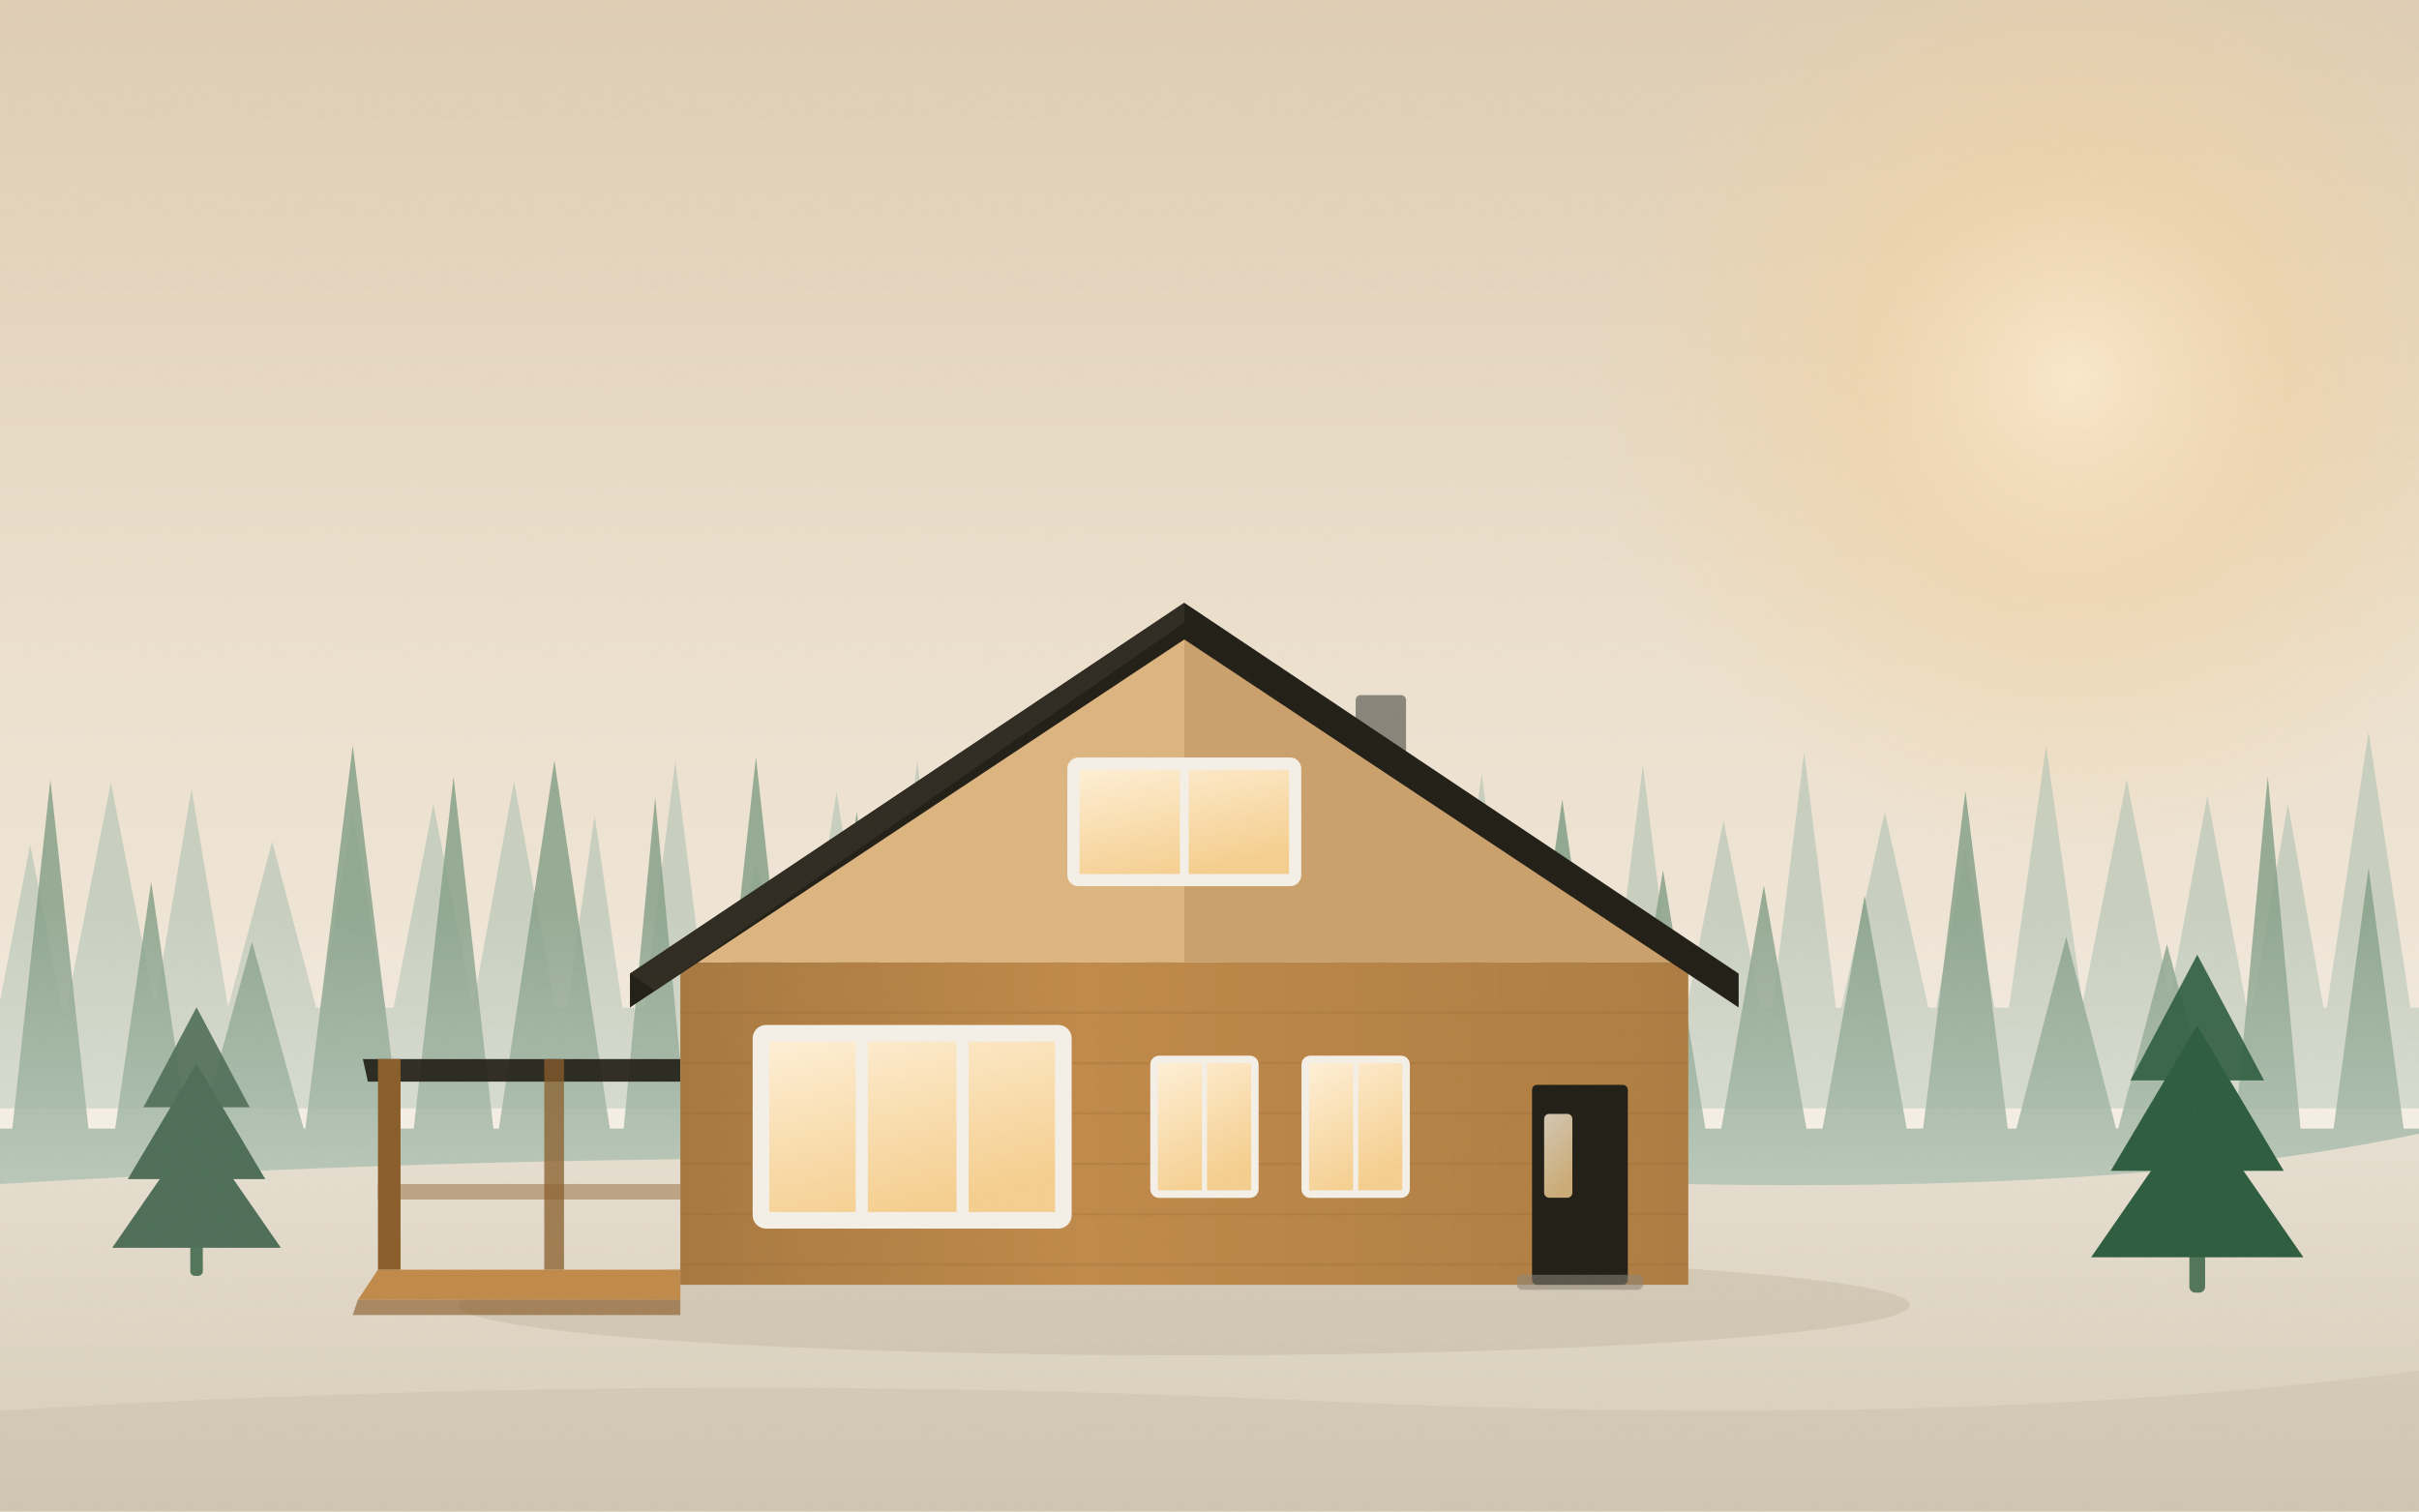
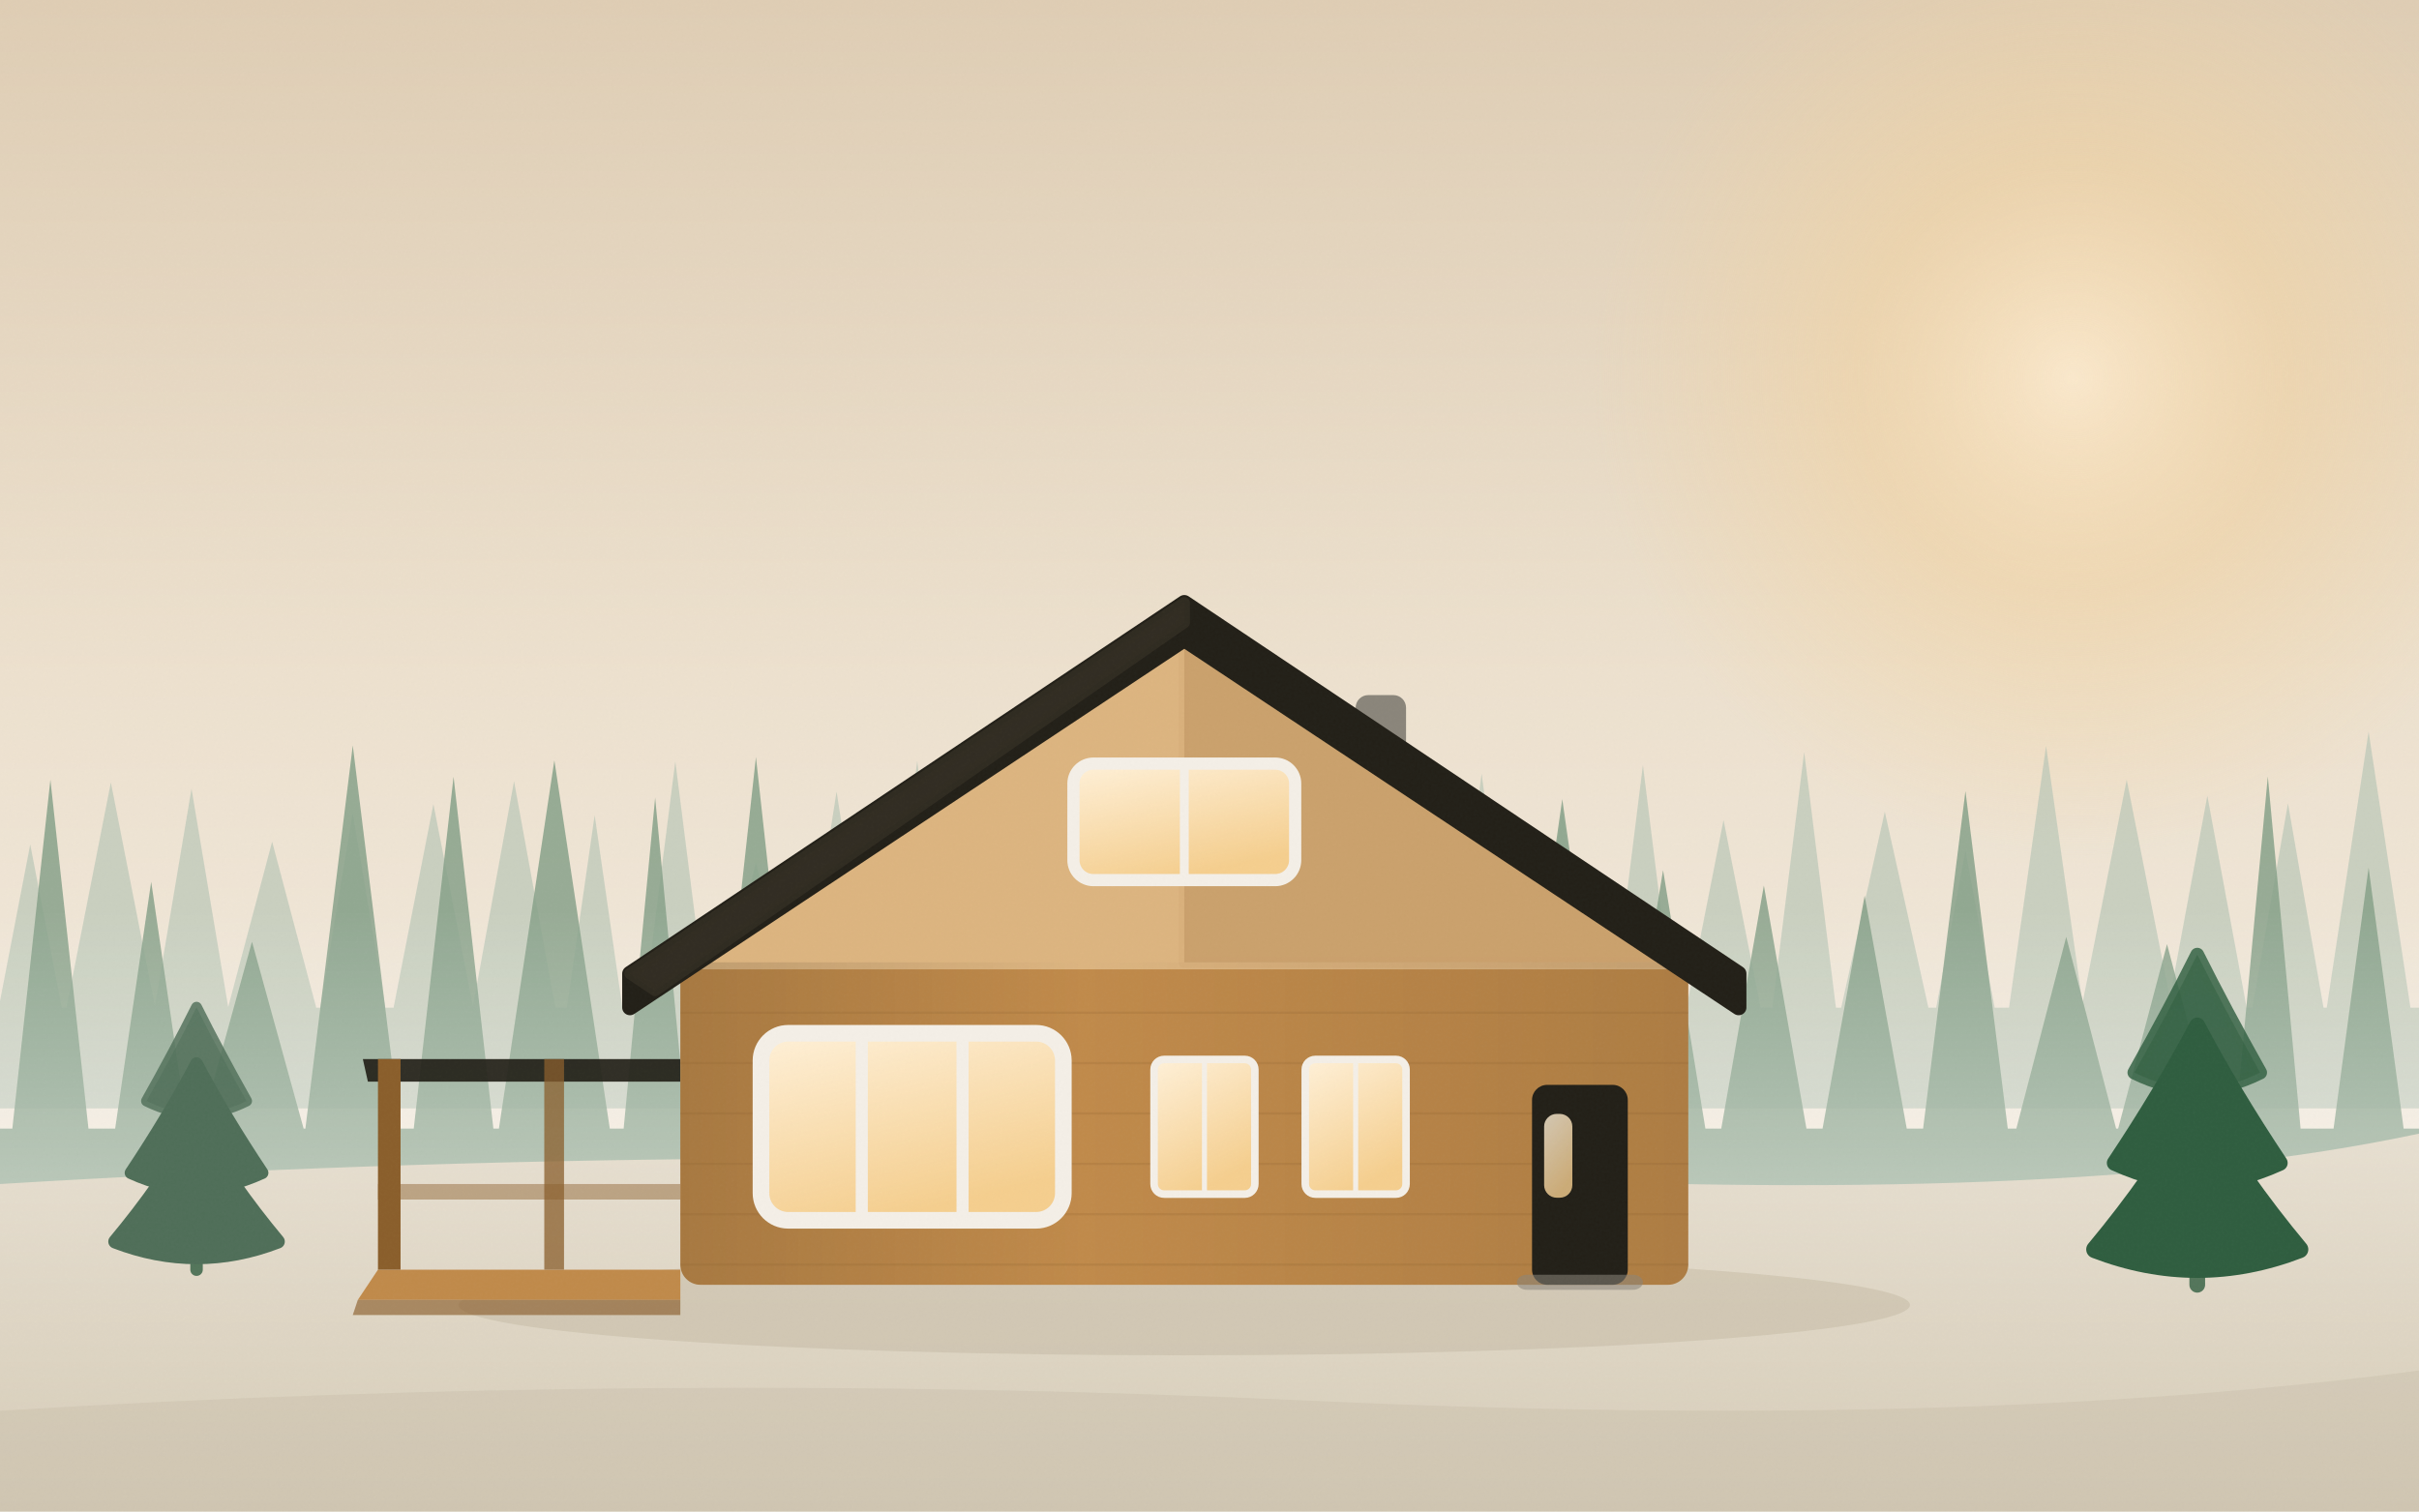
<svg xmlns="http://www.w3.org/2000/svg" viewBox="0 0 960 600" role="img" aria-label="Каркасный дом КД-15, 6×9 м, 84 м²">
  <defs>
    <linearGradient id="sky" x1="0" y1="0" x2="0" y2="1">
      <stop offset="0" stop-color="#DFCDB4" />
      <stop offset=".45" stop-color="#EDE1CE" />
      <stop offset="1" stop-color="#F4EFE7" />
    </linearGradient>
    <radialGradient id="sunGlow" cx=".5" cy=".5" r=".5">
      <stop offset="0" stop-color="#FBE9CC" stop-opacity=".95" />
      <stop offset=".45" stop-color="#F2D3A2" stop-opacity=".55" />
      <stop offset="1" stop-color="#F2D3A2" stop-opacity="0" />
    </radialGradient>
    <linearGradient id="glassGrad" x1="0" y1="0" x2=".4" y2="1">
      <stop offset="0" stop-color="#FFF1D8" />
      <stop offset="1" stop-color="#F5CE8E" />
    </linearGradient>
    <linearGradient id="wallShade" x1="0" y1="0" x2="1" y2="0">
      <stop offset="0" stop-color="#000" stop-opacity=".13" />
      <stop offset=".4" stop-color="#000" stop-opacity="0" />
      <stop offset="1" stop-color="#000" stop-opacity=".10" />
    </linearGradient>
    <linearGradient id="mist" x1="0" y1="0" x2="0" y2="1">
      <stop offset="0" stop-color="#fff" stop-opacity="0" />
      <stop offset="1" stop-color="#fff" stop-opacity=".55" />
    </linearGradient>
    <linearGradient id="groundGrad" x1="0" y1="0" x2="0" y2="1">
      <stop offset="0" stop-color="#E7DFD0" />
      <stop offset="1" stop-color="#D6CCB8" />
    </linearGradient>
    <filter id="grain">
      <feTurbulence type="fractalNoise" baseFrequency=".9" numOctaves="2" stitchTiles="stitch" />
      <feColorMatrix type="saturate" values="0" />
      <feComponentTransfer>
        <feFuncA type="linear" slope=".055" />
      </feComponentTransfer>
    </filter>
    <filter id="soft">
      <feGaussianBlur stdDeviation="6" />
    </filter>
  </defs>
  <rect width="960" height="600" fill="url(#sky)" />
  <circle cx="822.543" cy="150" r="190" fill="url(#sunGlow)" />
  <path d="M-20 440 L-30.8 400.0 L-20.0 307.5 L-9.2 400.0 L-0.5 400.0 L12.0 335.2 L24.5 400.0 L26.4 400.0 L44.0 310.6 L61.6 400.0 L61.4 400.0 L76.0 313.1 L90.6 400.0 L90.5 400.0 L108.0 334.1 L125.5 400.0 L127.1 400.0 L140.0 322.7 L152.9 400.0 L156.2 400.0 L172.0 319.2 L187.8 400.0 L187.6 400.0 L204.0 310.1 L220.4 400.0 L225.0 400.0 L236.0 323.6 L247.0 400.0 L255.6 400.0 L268.0 302.2 L280.4 400.0 L286.0 400.0 L300.0 342.4 L314.0 400.0 L318.6 400.0 L332.0 314.2 L345.4 400.0 L351.9 400.0 L364.0 302.0 L376.1 400.0 L380.9 400.0 L396.0 332.4 L411.1 400.0 L416.4 400.0 L428.0 300.0 L439.6 400.0 L446.8 400.0 L460.0 311.4 L473.2 400.0 L481.5 400.0 L492.0 303.9 L502.5 400.0 L509.3 400.0 L524.0 297.2 L538.7 400.0 L540.7 400.0 L556.0 338.2 L571.3 400.0 L575.7 400.0 L588.0 307.1 L600.3 400.0 L608.3 400.0 L620.0 320.9 L631.7 400.0 L640.0 400.0 L652.0 303.7 L664.0 400.0 L669.3 400.0 L684.0 325.5 L698.7 400.0 L703.4 400.0 L716.0 298.5 L728.6 400.0 L730.7 400.0 L748.0 322.2 L765.3 400.0 L768.4 400.0 L780.0 337.7 L791.6 400.0 L797.3 400.0 L812.0 296.1 L826.7 400.0 L826.1 400.0 L844.0 309.5 L861.9 400.0 L860.4 400.0 L876.0 315.9 L891.6 400.0 L893.9 400.0 L908.0 318.9 L922.1 400.0 L923.4 400.0 L940.0 290.4 L956.6 400.0 L961.1 400.0 L972.0 332.9 L982.9 400.0 L1000 440 Z" fill="#B9C6B7" opacity="0.7" />
  <path d="M-20 488 L-36.9 448.0 L-20.0 318.2 L-3.1 448.0 L4.9 448.0 L20.0 309.5 L35.1 448.0 L45.7 448.0 L60.0 350.0 L74.3 448.0 L79.5 448.0 L100.0 373.8 L120.5 448.0 L121.2 448.0 L140.0 295.9 L158.8 448.0 L164.2 448.0 L180.0 308.3 L195.8 448.0 L198.0 448.0 L220.0 301.8 L242.0 448.0 L247.5 448.0 L260.0 316.6 L272.5 448.0 L283.8 448.0 L300.0 300.5 L316.2 448.0 L321.6 448.0 L340.0 322.3 L358.4 448.0 L364.7 448.0 L380.0 347.2 L395.3 448.0 L405.4 448.0 L420.0 367.1 L434.6 448.0 L439.2 448.0 L460.0 360.2 L480.8 448.0 L480.2 448.0 L500.0 322.6 L519.8 448.0 L520.4 448.0 L540.0 296.4 L559.6 448.0 L558.9 448.0 L580.0 329.7 L601.1 448.0 L601.3 448.0 L620.0 317.2 L638.7 448.0 L643.2 448.0 L660.0 345.4 L676.8 448.0 L683.1 448.0 L700.0 351.5 L716.9 448.0 L723.3 448.0 L740.0 355.5 L756.7 448.0 L763.2 448.0 L780.0 314.0 L796.8 448.0 L800.2 448.0 L820.0 371.9 L839.8 448.0 L840.6 448.0 L860.0 374.8 L879.4 448.0 L887.0 448.0 L900.0 308.2 L913.0 448.0 L926.1 448.0 L940.0 344.4 L953.9 448.0 L966.0 448.0 L980.0 372.1 L994.0 448.0 L1000 488 Z" fill="#87A189" opacity="0.85" />
  <rect x="0" y="360" width="960" height="130" fill="url(#mist)" opacity=".7" />
  <path d="M0 470 Q300 452 560 466 T960 450 V600 H0 Z" fill="url(#groundGrad)" />
  <g transform="translate(78 504) scale(0.62)">
-     <rect x="-4" y="-24" width="8" height="28" rx="3" fill="#2F5D3F" opacity=".8" />
-     <path d="M0 -168 L34 -104 H-34 Z" fill="#4F6E58" opacity=".9" />
-     <path d="M0 -132 L44 -58 H-44 Z" fill="#4F6E58" />
-     <path d="M0 -92 L54 -14 H-54 Z" fill="#4F6E58" />
+     <rect x="-4" y="-24" width="8" height="28" rx="4" fill="#2F5D3F" opacity=".8" />
+     <path d="M0 -168 Q14 -140 32 -108 Q16 -100 0 -100 Q-16 -100 -32 -108 Q-14 -140 0 -168 Z" fill="#4F6E58" opacity=".9" stroke="#4F6E58" stroke-width="7" stroke-linejoin="round" stroke-opacity=".9" />
+     <path d="M0 -132 Q18 -98 42 -62 Q20 -52 0 -52 Q-20 -52 -42 -62 Q-18 -98 0 -132 Z" fill="#4F6E58" stroke="#4F6E58" stroke-width="8" stroke-linejoin="round" />
+     <path d="M0 -92 Q22 -54 52 -18 Q26 -8 0 -8 Q-26 -8 -52 -18 Q-22 -54 0 -92 Z" fill="#4F6E58" stroke="#4F6E58" stroke-width="9" stroke-linejoin="round" />
  </g>
  <g>
    <ellipse cx="470" cy="518" rx="288" ry="20" fill="#C0B6A0" opacity=".45" />
    <g>
      <path d="M150 504 H270 V516 H142 Z" fill="#C08A4A" />
      <path d="M142 516 H270 v6 H140 Z" fill="#8A5E2B" opacity=".65" />
      <path d="M144 420.4 H270 v8.96 H146 Z" fill="#221F17" opacity=".92" />
      <rect x="150" y="420.4" width="8.96" height="83.6" fill="#8A5E2B" />
      <rect x="216" y="420.4" width="7.84" height="83.6" fill="#8A5E2B" opacity=".75" />
      <rect x="150" y="470" width="120" height="6.16" fill="#8A5E2B" opacity=".45" />
    </g>
-     <rect x="538" y="275.92" width="20" height="84.32" rx="2" fill="#8A857A" />
-     <rect x="270" y="382" width="400" height="128" fill="#C08A4A" />
-     <polygon points="270,382 470,246 670,382" fill="#DCB47F" />
-     <polygon points="470,246 670,382 470,382" fill="#8A5E2B" opacity=".22" />
-     <rect x="270" y="382" width="400" height="128" fill="url(#wallShade)" />
+     <rect x="538" y="275.92" width="20" height="84.32" rx="5" fill="#8A857A" />
+     <rect x="270" y="382" width="400" height="128" rx="8" fill="#C08A4A" />
+     <polygon points="270,382 470,246 670,382" fill="#DCB47F" stroke="#DCB47F" stroke-width="5.6" stroke-linejoin="round" />
+     <polygon points="470,246 670,382 470,382" fill="#8A5E2B" opacity=".22" stroke="#8A5E2B" stroke-width="4.48" stroke-linejoin="round" stroke-opacity=".22" />
+     <rect x="270" y="382" width="400" height="128" rx="8" fill="url(#wallShade)" />
    <line x1="270" y1="402" x2="670" y2="402" stroke="#8A5E2B" stroke-width=".9" opacity=".2" />
    <line x1="270" y1="422" x2="670" y2="422" stroke="#8A5E2B" stroke-width=".9" opacity=".2" />
    <line x1="270" y1="442" x2="670" y2="442" stroke="#8A5E2B" stroke-width=".9" opacity=".2" />
    <line x1="270" y1="462" x2="670" y2="462" stroke="#8A5E2B" stroke-width=".9" opacity=".2" />
    <line x1="270" y1="482" x2="670" y2="482" stroke="#8A5E2B" stroke-width=".9" opacity=".2" />
    <line x1="270" y1="502" x2="670" y2="502" stroke="#8A5E2B" stroke-width=".9" opacity=".2" />
-     <path d="M250 386.48 L470 239.28 L690 386.48 L690 399.92 L470 253.84 L250 399.92 Z" fill="#221F17" />
-     <path d="M250 386.48 L470 239.28 L470 247.12 L260 393.2  Z" fill="#332E23" opacity=".9" />
+     <path d="M250 386.48 L470 239.28 L690 386.48 L690 399.92 L470 253.84 L250 399.92 Z" fill="#221F17" stroke="#221F17" stroke-width="6.16" stroke-linejoin="round" />
+     <path d="M250 386.48 L470 239.28 L470 247.12 L260 393.2  Z" fill="#332E23" opacity=".9" stroke="#332E23" stroke-width="4.48" stroke-linejoin="round" stroke-opacity=".9" />
    <g>
-       <rect x="426" y="303.12" width="88" height="46.24" rx="2" fill="url(#glassGrad)" />
+       <rect x="426" y="303.12" width="88" height="46.24" rx="7.92" fill="url(#glassGrad)" />
      <line x1="470" y1="303.12" x2="470" y2="349.36" stroke="#F4EFE7" stroke-width="3.52" />
-       <rect x="426" y="303.12" width="88" height="46.24" rx="2" fill="none" stroke="#F4EFE7" stroke-width="4.84" />
+       <rect x="426" y="303.12" width="88" height="46.24" rx="7.92" fill="none" stroke="#F4EFE7" stroke-width="4.84" stroke-linejoin="round" />
    </g>
    <g>
-       <rect x="302" y="410.16" width="120" height="74.24" rx="2" fill="url(#glassGrad)" />
+       <rect x="302" y="410.16" width="120" height="74.24" rx="10.8" fill="url(#glassGrad)" />
      <line x1="342" y1="410.16" x2="342" y2="484.4" stroke="#F4EFE7" stroke-width="4.8" />
      <line x1="382" y1="410.16" x2="382" y2="484.4" stroke="#F4EFE7" stroke-width="4.8" />
-       <rect x="302" y="410.16" width="120" height="74.24" rx="2" fill="none" stroke="#F4EFE7" stroke-width="6.6" />
+       <rect x="302" y="410.16" width="120" height="74.24" rx="10.8" fill="none" stroke="#F4EFE7" stroke-width="6.6" stroke-linejoin="round" />
    </g>
    <g>
-       <rect x="458" y="420.554" width="40" height="53.453" rx="2" fill="url(#glassGrad)" />
+       <rect x="458" y="420.554" width="40" height="53.453" rx="4" fill="url(#glassGrad)" />
      <line x1="478" y1="420.554" x2="478" y2="474.006" stroke="#F4EFE7" stroke-width="2" />
-       <rect x="458" y="420.554" width="40" height="53.453" rx="2" fill="none" stroke="#F4EFE7" stroke-width="3" />
+       <rect x="458" y="420.554" width="40" height="53.453" rx="4" fill="none" stroke="#F4EFE7" stroke-width="3" stroke-linejoin="round" />
    </g>
    <g>
-       <rect x="518" y="420.554" width="40" height="53.453" rx="2" fill="url(#glassGrad)" />
+       <rect x="518" y="420.554" width="40" height="53.453" rx="4" fill="url(#glassGrad)" />
      <line x1="538" y1="420.554" x2="538" y2="474.006" stroke="#F4EFE7" stroke-width="2" />
-       <rect x="518" y="420.554" width="40" height="53.453" rx="2" fill="none" stroke="#F4EFE7" stroke-width="3" />
+       <rect x="518" y="420.554" width="40" height="53.453" rx="4" fill="none" stroke="#F4EFE7" stroke-width="3" stroke-linejoin="round" />
    </g>
    <g>
-       <rect x="608" y="430.64" width="38" height="79.36" rx="2" fill="#221F17" />
-       <rect x="612.8" y="442.16" width="11.2" height="33.28" rx="2" fill="url(#glassGrad)" opacity=".8" />
-       <rect x="602" y="506" width="50" height="6" rx="2" fill="#8A857A" opacity=".55" />
+       <rect x="608" y="430.64" width="38" height="79.36" rx="6" fill="#221F17" />
+       <rect x="612.8" y="442.16" width="11.2" height="33.28" rx="5" fill="url(#glassGrad)" opacity=".8" />
+       <rect x="602" y="506" width="50" height="6" rx="4" fill="#8A857A" opacity=".55" />
    </g>
  </g>
  <g transform="translate(872 510) scale(0.78)">
-     <rect x="-4" y="-24" width="8" height="28" rx="3" fill="#2F5D3F" opacity=".8" />
-     <path d="M0 -168 L34 -104 H-34 Z" fill="#2F5D3F" opacity=".9" />
-     <path d="M0 -132 L44 -58 H-44 Z" fill="#2F5D3F" />
-     <path d="M0 -92 L54 -14 H-54 Z" fill="#2F5D3F" />
+     <rect x="-4" y="-24" width="8" height="28" rx="4" fill="#2F5D3F" opacity=".8" />
+     <path d="M0 -168 Q14 -140 32 -108 Q16 -100 0 -100 Q-16 -100 -32 -108 Q-14 -140 0 -168 Z" fill="#2F5D3F" opacity=".9" stroke="#2F5D3F" stroke-width="7" stroke-linejoin="round" stroke-opacity=".9" />
+     <path d="M0 -132 Q18 -98 42 -62 Q20 -52 0 -52 Q-20 -52 -42 -62 Q-18 -98 0 -132 Z" fill="#2F5D3F" stroke="#2F5D3F" stroke-width="8" stroke-linejoin="round" />
+     <path d="M0 -92 Q22 -54 52 -18 Q26 -8 0 -8 Q-26 -8 -52 -18 Q-22 -54 0 -92 Z" fill="#2F5D3F" stroke="#2F5D3F" stroke-width="9" stroke-linejoin="round" />
  </g>
  <path d="M0 560 Q260 544 520 556 T960 544 V600 H0 Z" fill="#C0B6A0" opacity=".3" />
  <rect width="960" height="600" filter="url(#grain)" opacity=".45" />
</svg>
